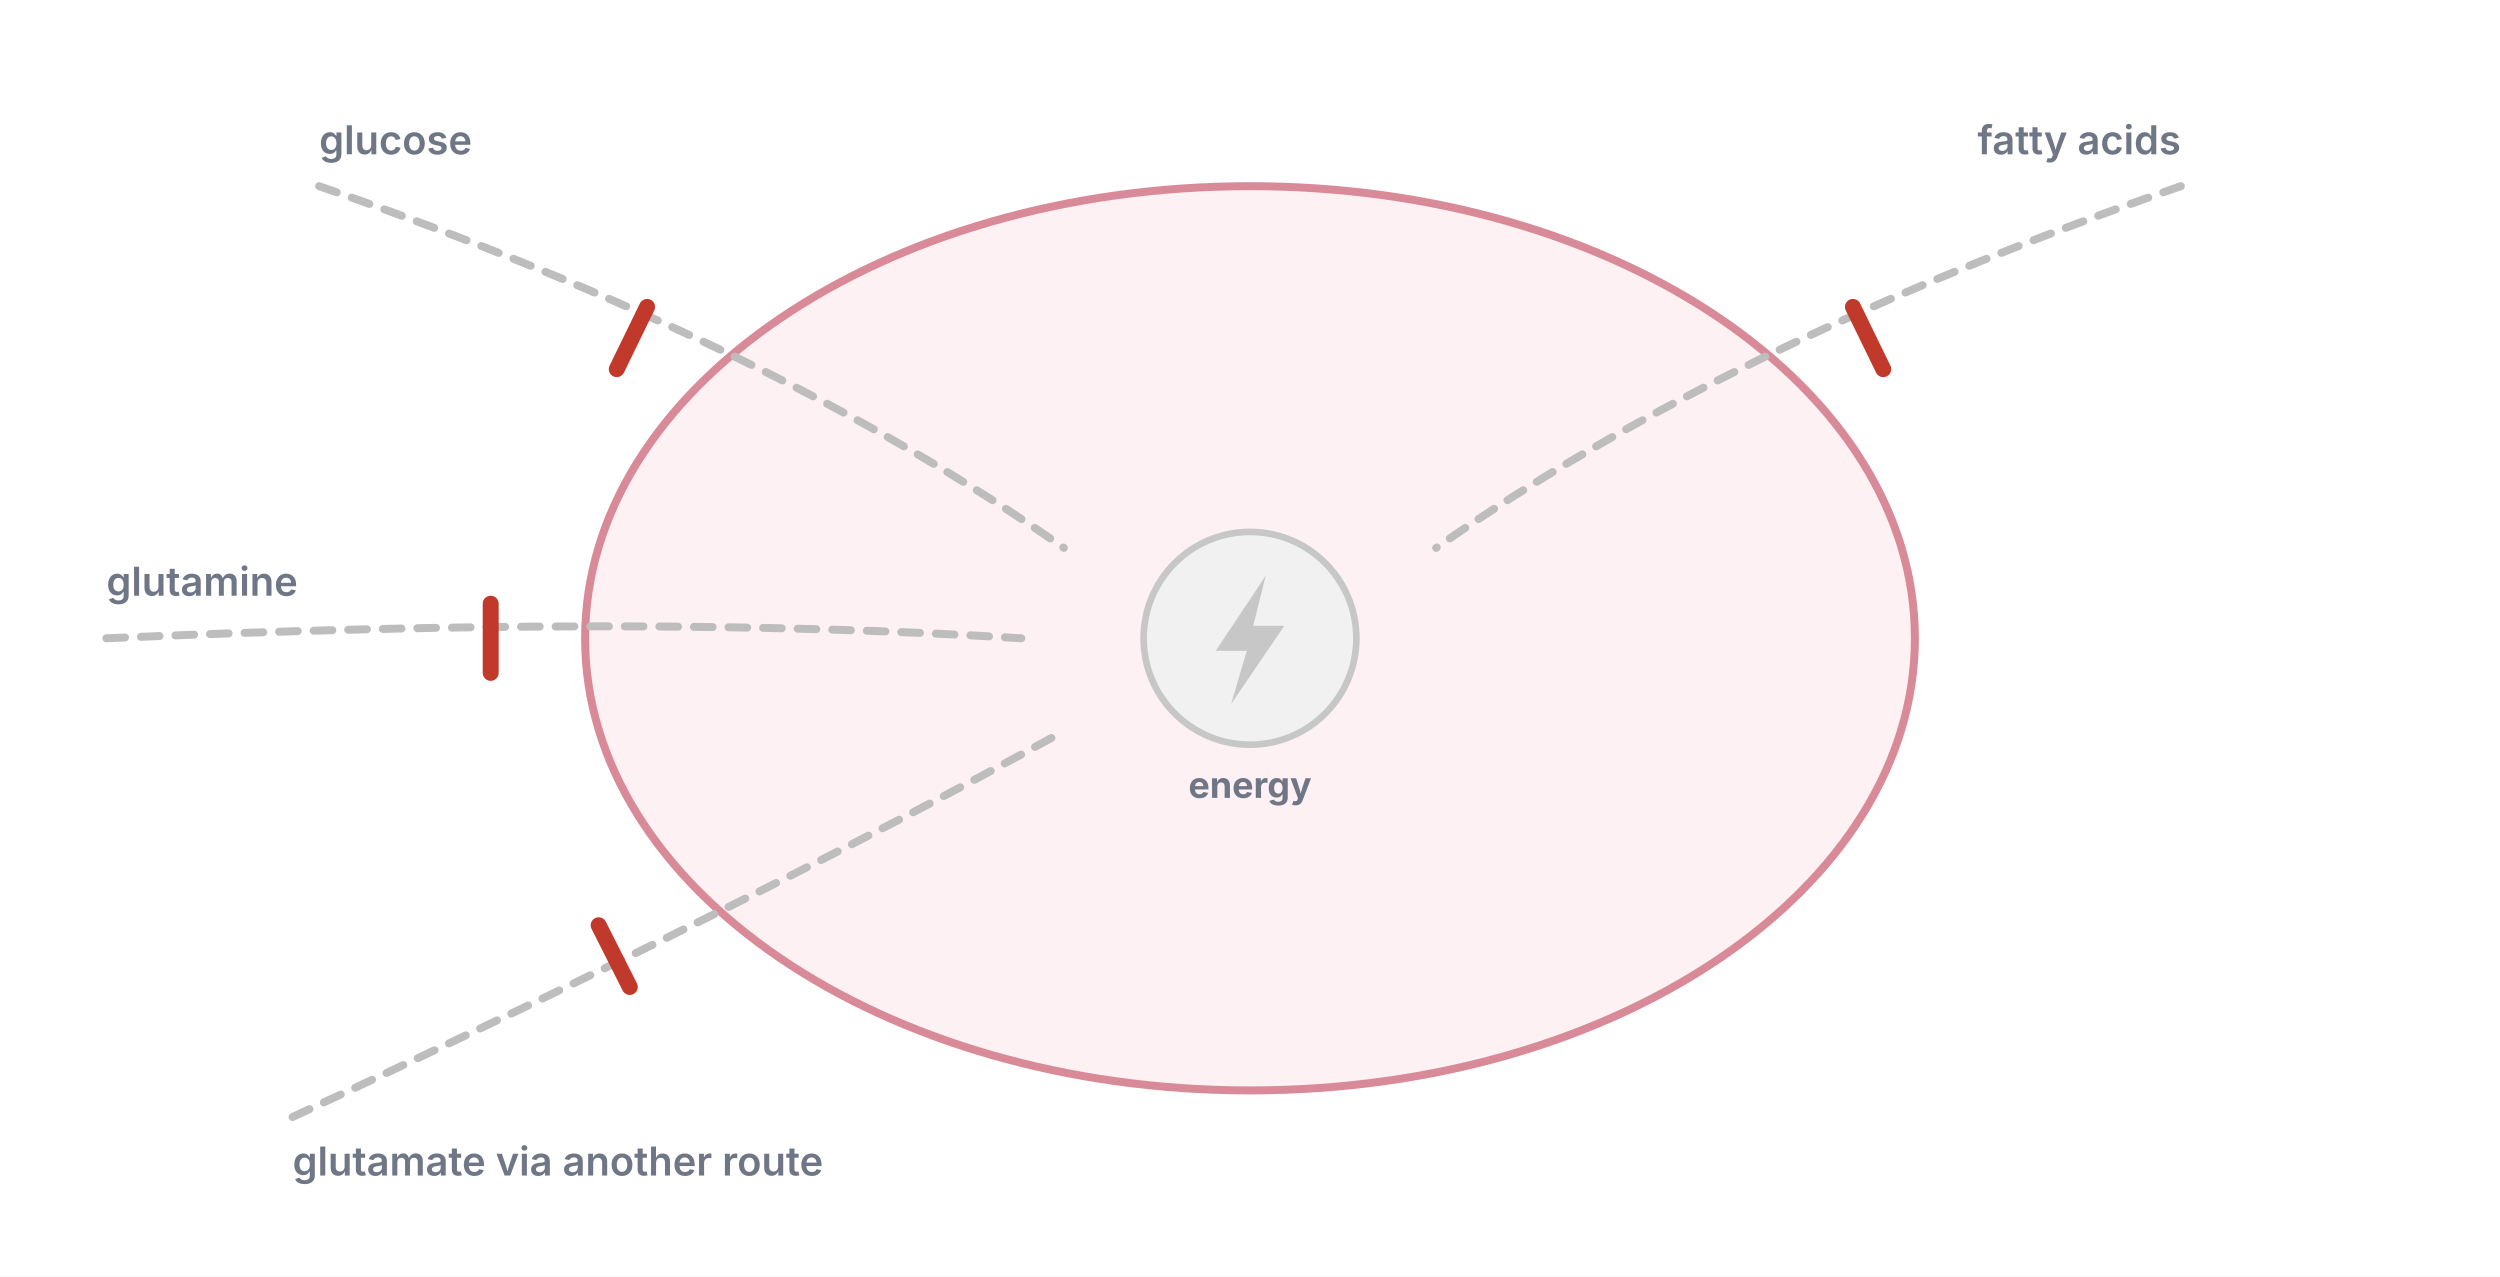
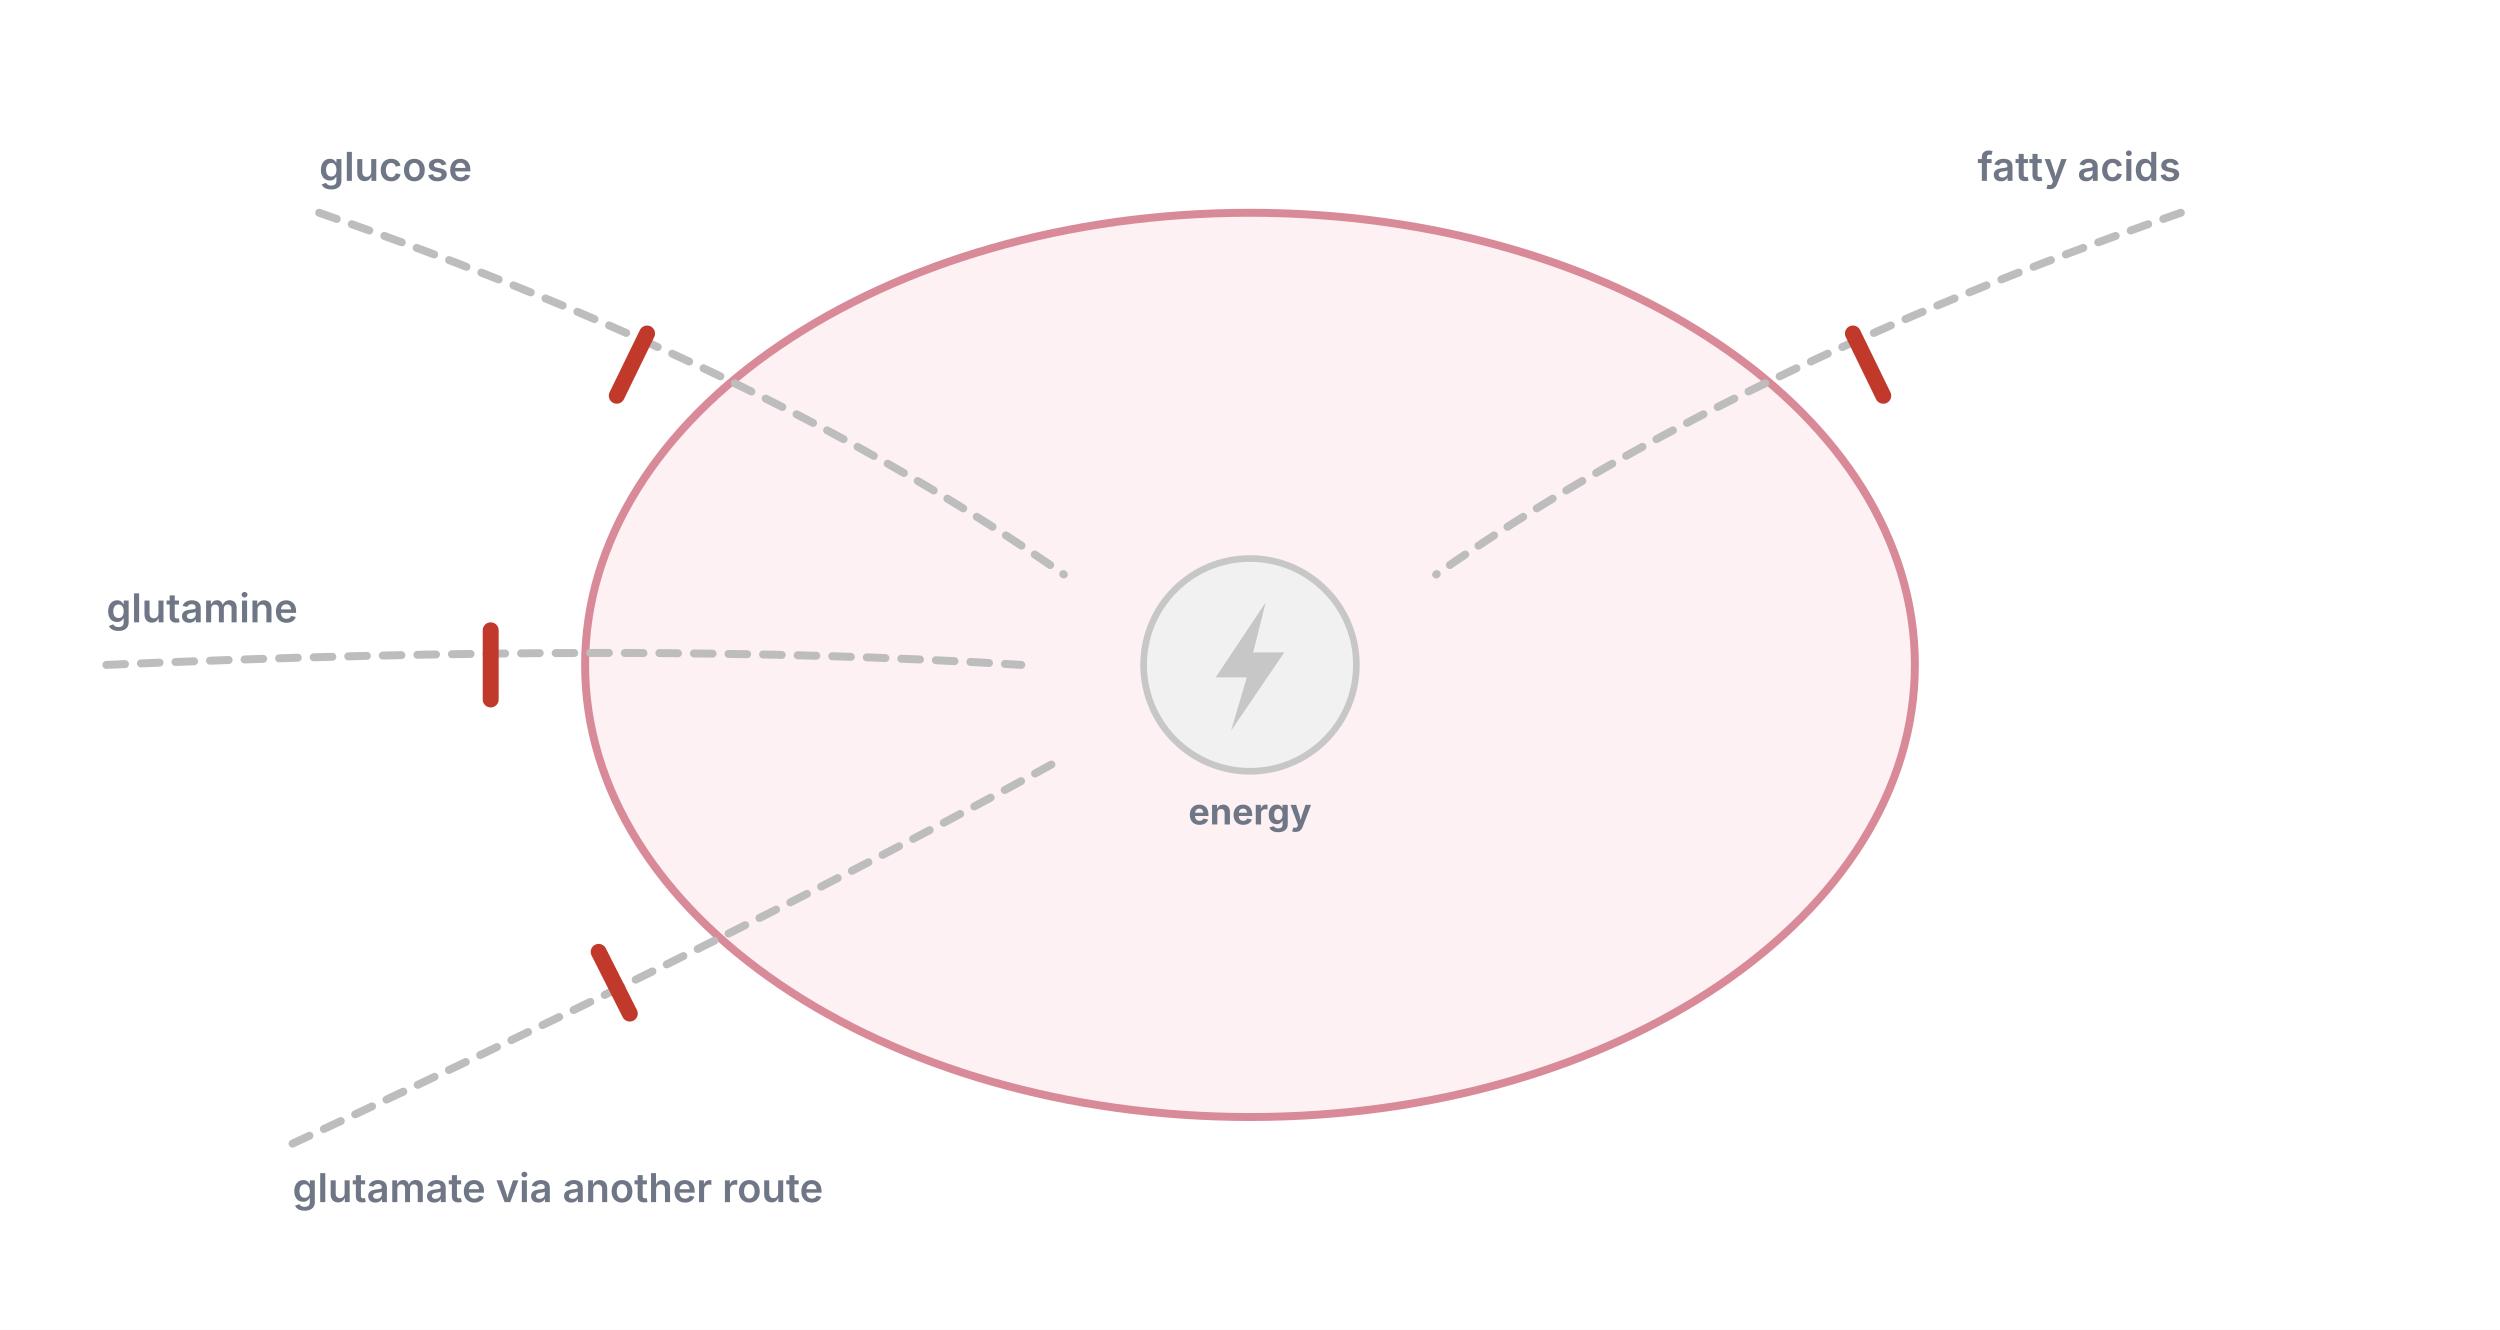
- <svg xmlns="http://www.w3.org/2000/svg" viewBox="0 0 940 480" width="940" height="480" font-family="Inter, 'Segoe UI', Helvetica, Arial, sans-serif">
-   <rect width="940" height="480" fill="#ffffff" />
+ <svg xmlns="http://www.w3.org/2000/svg" viewBox="0 0 940 500" width="940" height="500" font-family="Inter, 'Segoe UI', Helvetica, Arial, sans-serif">
+   <rect width="940" height="500" fill="#ffffff" />
  <defs>
    <marker id="mg" viewBox="0 0 10 10" refX="8" refY="5" markerWidth="6" markerHeight="6" orient="auto">
      <path d="M0,0 L10,5 L0,10 z" fill="#6f7686" />
    </marker>
    <marker id="mb" viewBox="0 0 10 10" refX="8" refY="5" markerWidth="6" markerHeight="6" orient="auto">
      <path d="M0,0 L10,5 L0,10 z" fill="#2a6fd6" />
    </marker>
    <marker id="mp" viewBox="0 0 10 10" refX="8" refY="5" markerWidth="6" markerHeight="6" orient="auto">
      <path d="M0,0 L10,5 L0,10 z" fill="#d6588a" />
    </marker>
    <marker id="mgr" viewBox="0 0 10 10" refX="8" refY="5" markerWidth="6" markerHeight="6" orient="auto">
      <path d="M0,0 L10,5 L0,10 z" fill="#3a9a5b" />
    </marker>
    <marker id="mpu" viewBox="0 0 10 10" refX="8" refY="5" markerWidth="6" markerHeight="6" orient="auto">
      <path d="M0,0 L10,5 L0,10 z" fill="#7b5cc4" />
    </marker>
    <marker id="mgy" viewBox="0 0 10 10" refX="8" refY="5" markerWidth="6" markerHeight="6" orient="auto">
      <path d="M0,0 L10,5 L0,10 z" fill="#bdbdbd" />
    </marker>
    <marker id="my" viewBox="0 0 10 10" refX="8" refY="5" markerWidth="6" markerHeight="6" orient="auto">
      <path d="M0,0 L10,5 L0,10 z" fill="#8a8f9c" />
    </marker>
  </defs>
-   <g transform="translate(0,30)">
+   <g transform="translate(0,40)">
    <ellipse cx="470" cy="210" rx="250" ry="170" fill="#fdf1f3" stroke="#d98a98" stroke-width="3" />
    <circle cx="470" cy="210" r="40" fill="#f1f1f1" stroke="#c7c7c7" stroke-width="2.5" />
    <path d="M475.9,186.5 L457.1,214.7 L468.8,214.7 L462.9,234.7 L482.9,205.3 L471.2,205.3 Z" fill="#c7c7c7" />
    <text x="470" y="270" font-size="13.5" fill="#6f7686" font-weight="700" text-anchor="middle">energy</text>
    <path d="M40,210 Q242.0,201.0 384.0,210.0" fill="none" stroke="#bdbdbd" stroke-width="3" stroke-dasharray="7 6" stroke-linecap="round" marker-end="url(#gy)" />
    <line x1="184.5" y1="197.0" x2="184.5" y2="223.0" stroke="#c0392b" stroke-width="6" stroke-linecap="round" />
    <text x="40" y="194" font-size="15" fill="#6f7686" font-weight="600" text-anchor="start">glutamine</text>
    <path d="M120,40 Q290.0,99.0 400.0,176.0" fill="none" stroke="#bdbdbd" stroke-width="3" stroke-dasharray="7 6" stroke-linecap="round" marker-end="url(#gy)" />
    <line x1="243.3" y1="85.4" x2="231.9" y2="108.8" stroke="#c0392b" stroke-width="6" stroke-linecap="round" />
    <text x="120" y="28" font-size="15" fill="#6f7686" font-weight="600" text-anchor="start">glucose</text>
    <path d="M820,40 Q650.0,99.0 540.0,176.0" fill="none" stroke="#bdbdbd" stroke-width="3" stroke-dasharray="7 6" stroke-linecap="round" marker-end="url(#gy)" />
    <line x1="708.1" y1="108.8" x2="696.7" y2="85.4" stroke="#c0392b" stroke-width="6" stroke-linecap="round" />
    <text x="820" y="28" font-size="15" fill="#6f7686" font-weight="600" text-anchor="end">fatty acids</text>
    <path d="M110,390 Q284.0,309.0 398.0,246.0" fill="none" stroke="#bdbdbd" stroke-width="3" stroke-dasharray="7 6" stroke-linecap="round" marker-end="url(#gy)" />
    <line x1="225.1" y1="317.9" x2="236.8" y2="341.1" stroke="#c0392b" stroke-width="6" stroke-linecap="round" />
    <text x="110" y="412" font-size="15" fill="#6f7686" font-weight="600" text-anchor="start">glutamate via another route</text>
  </g>
</svg>
